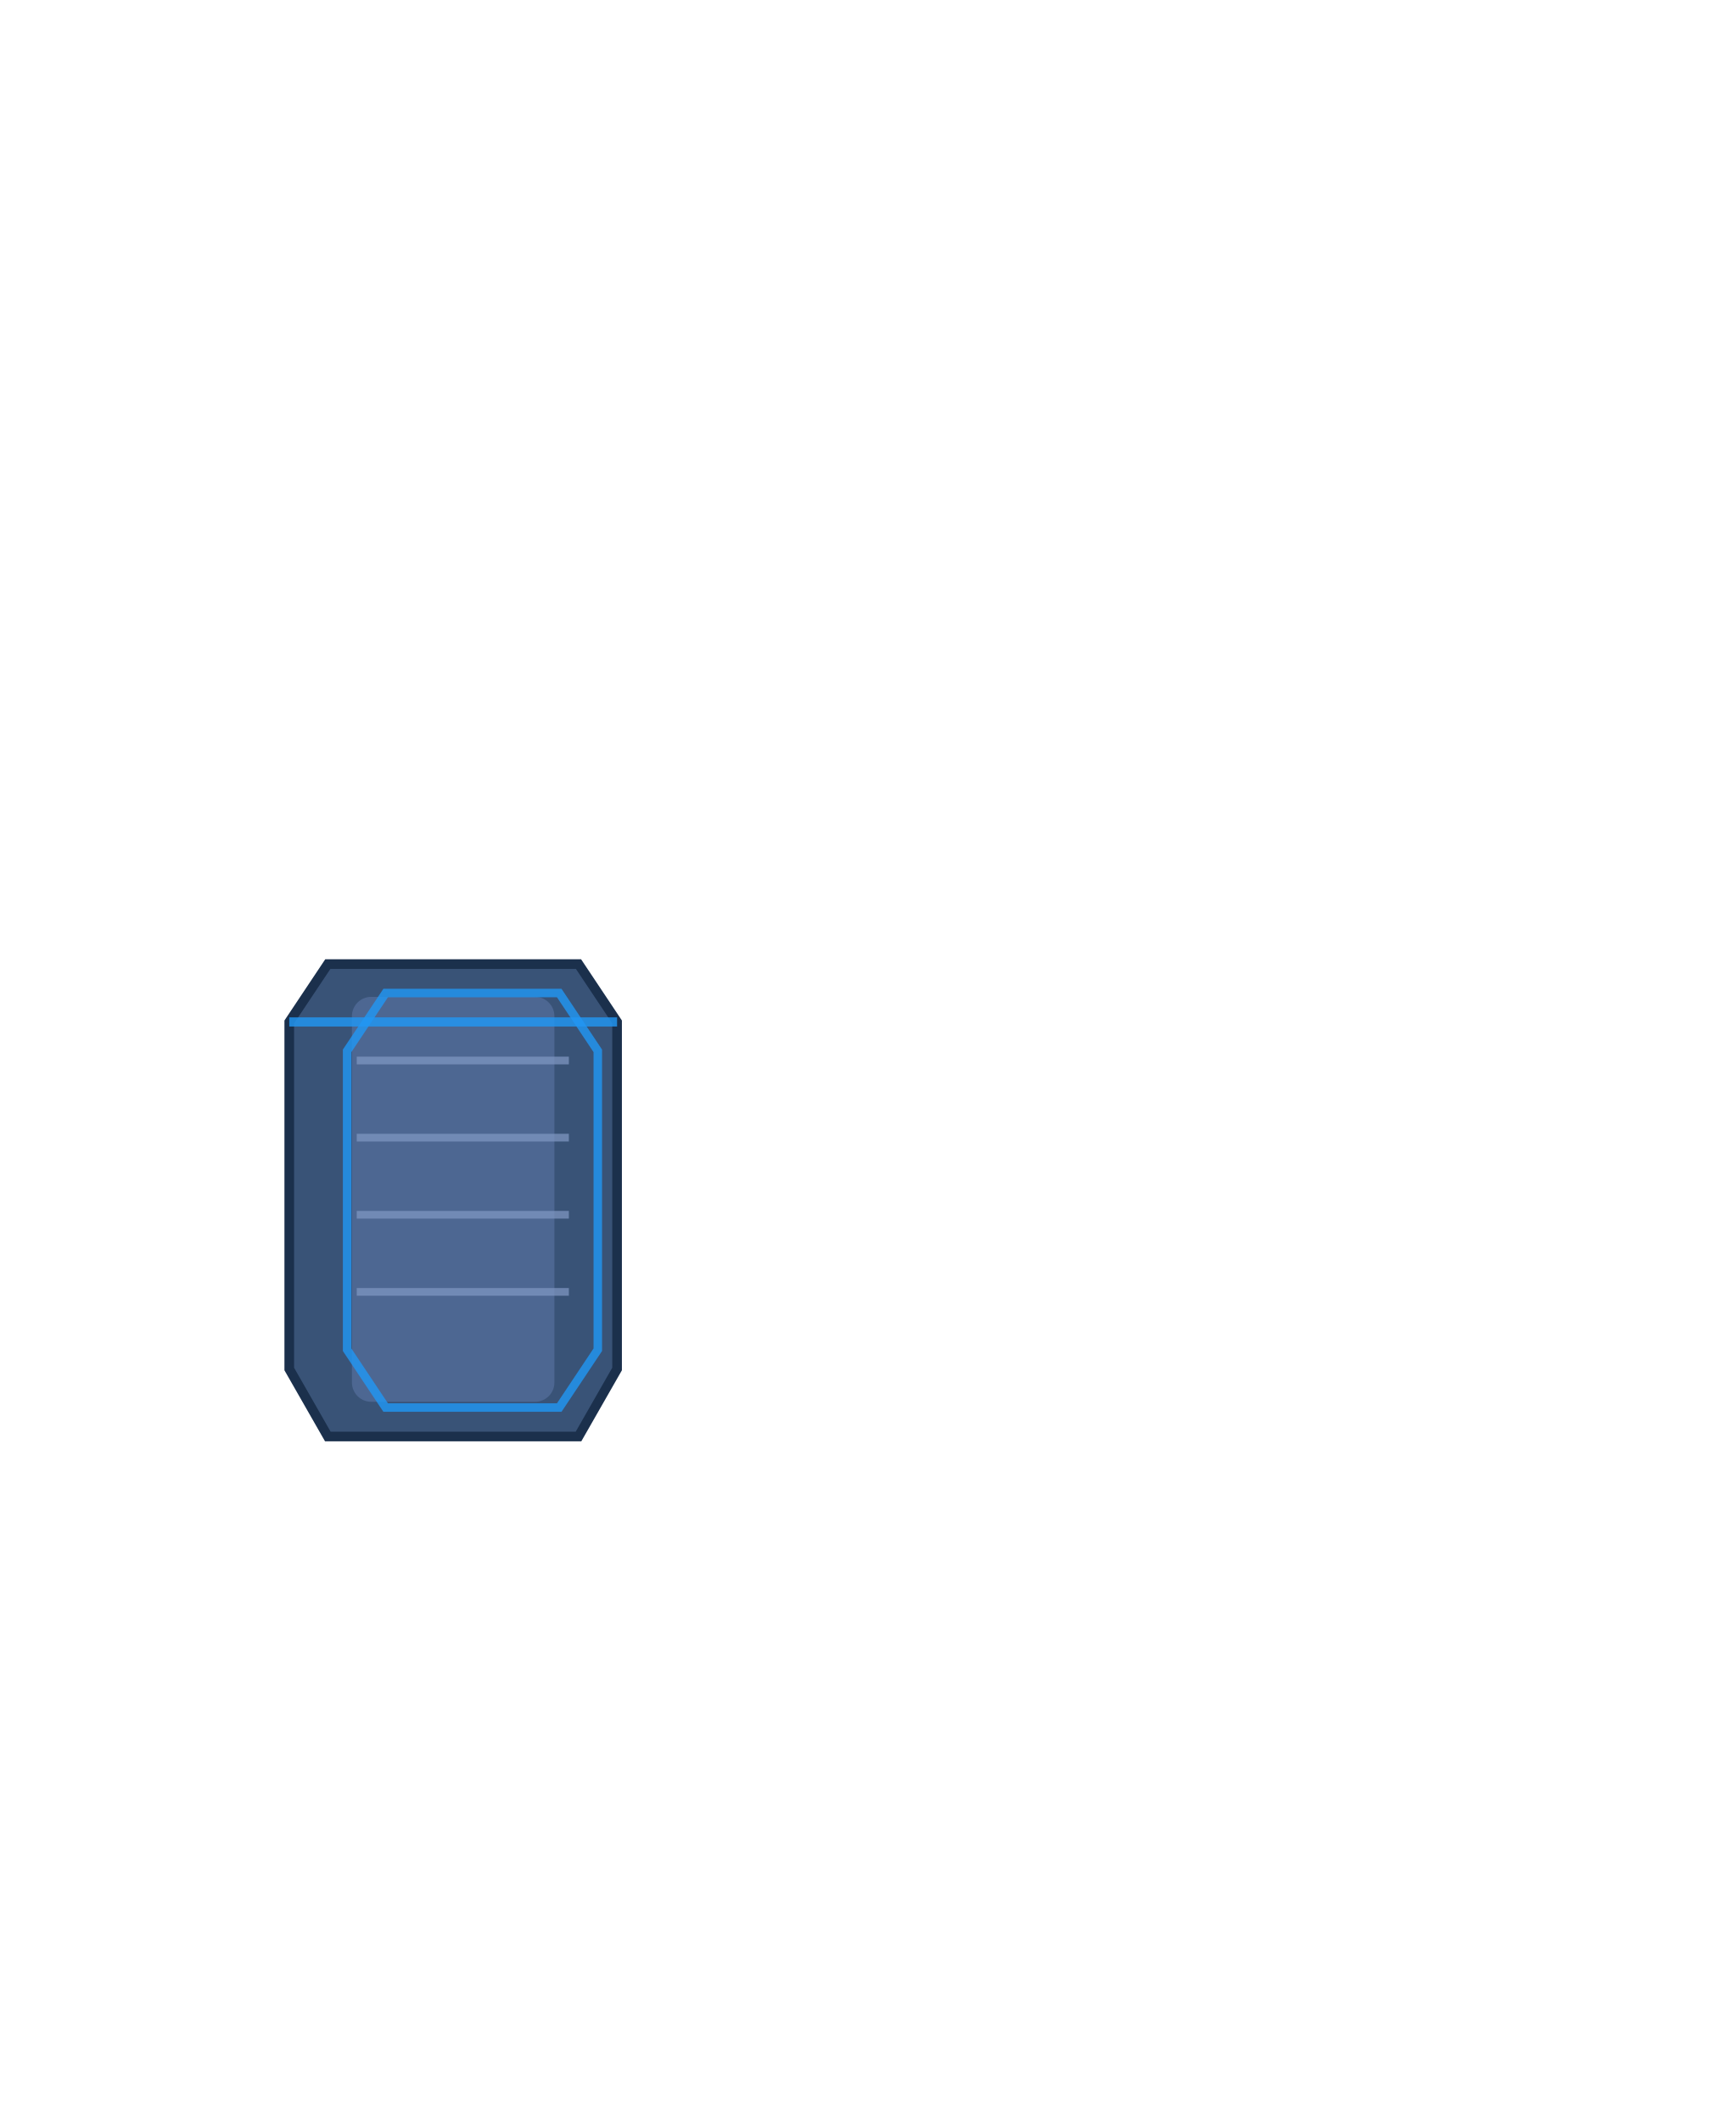
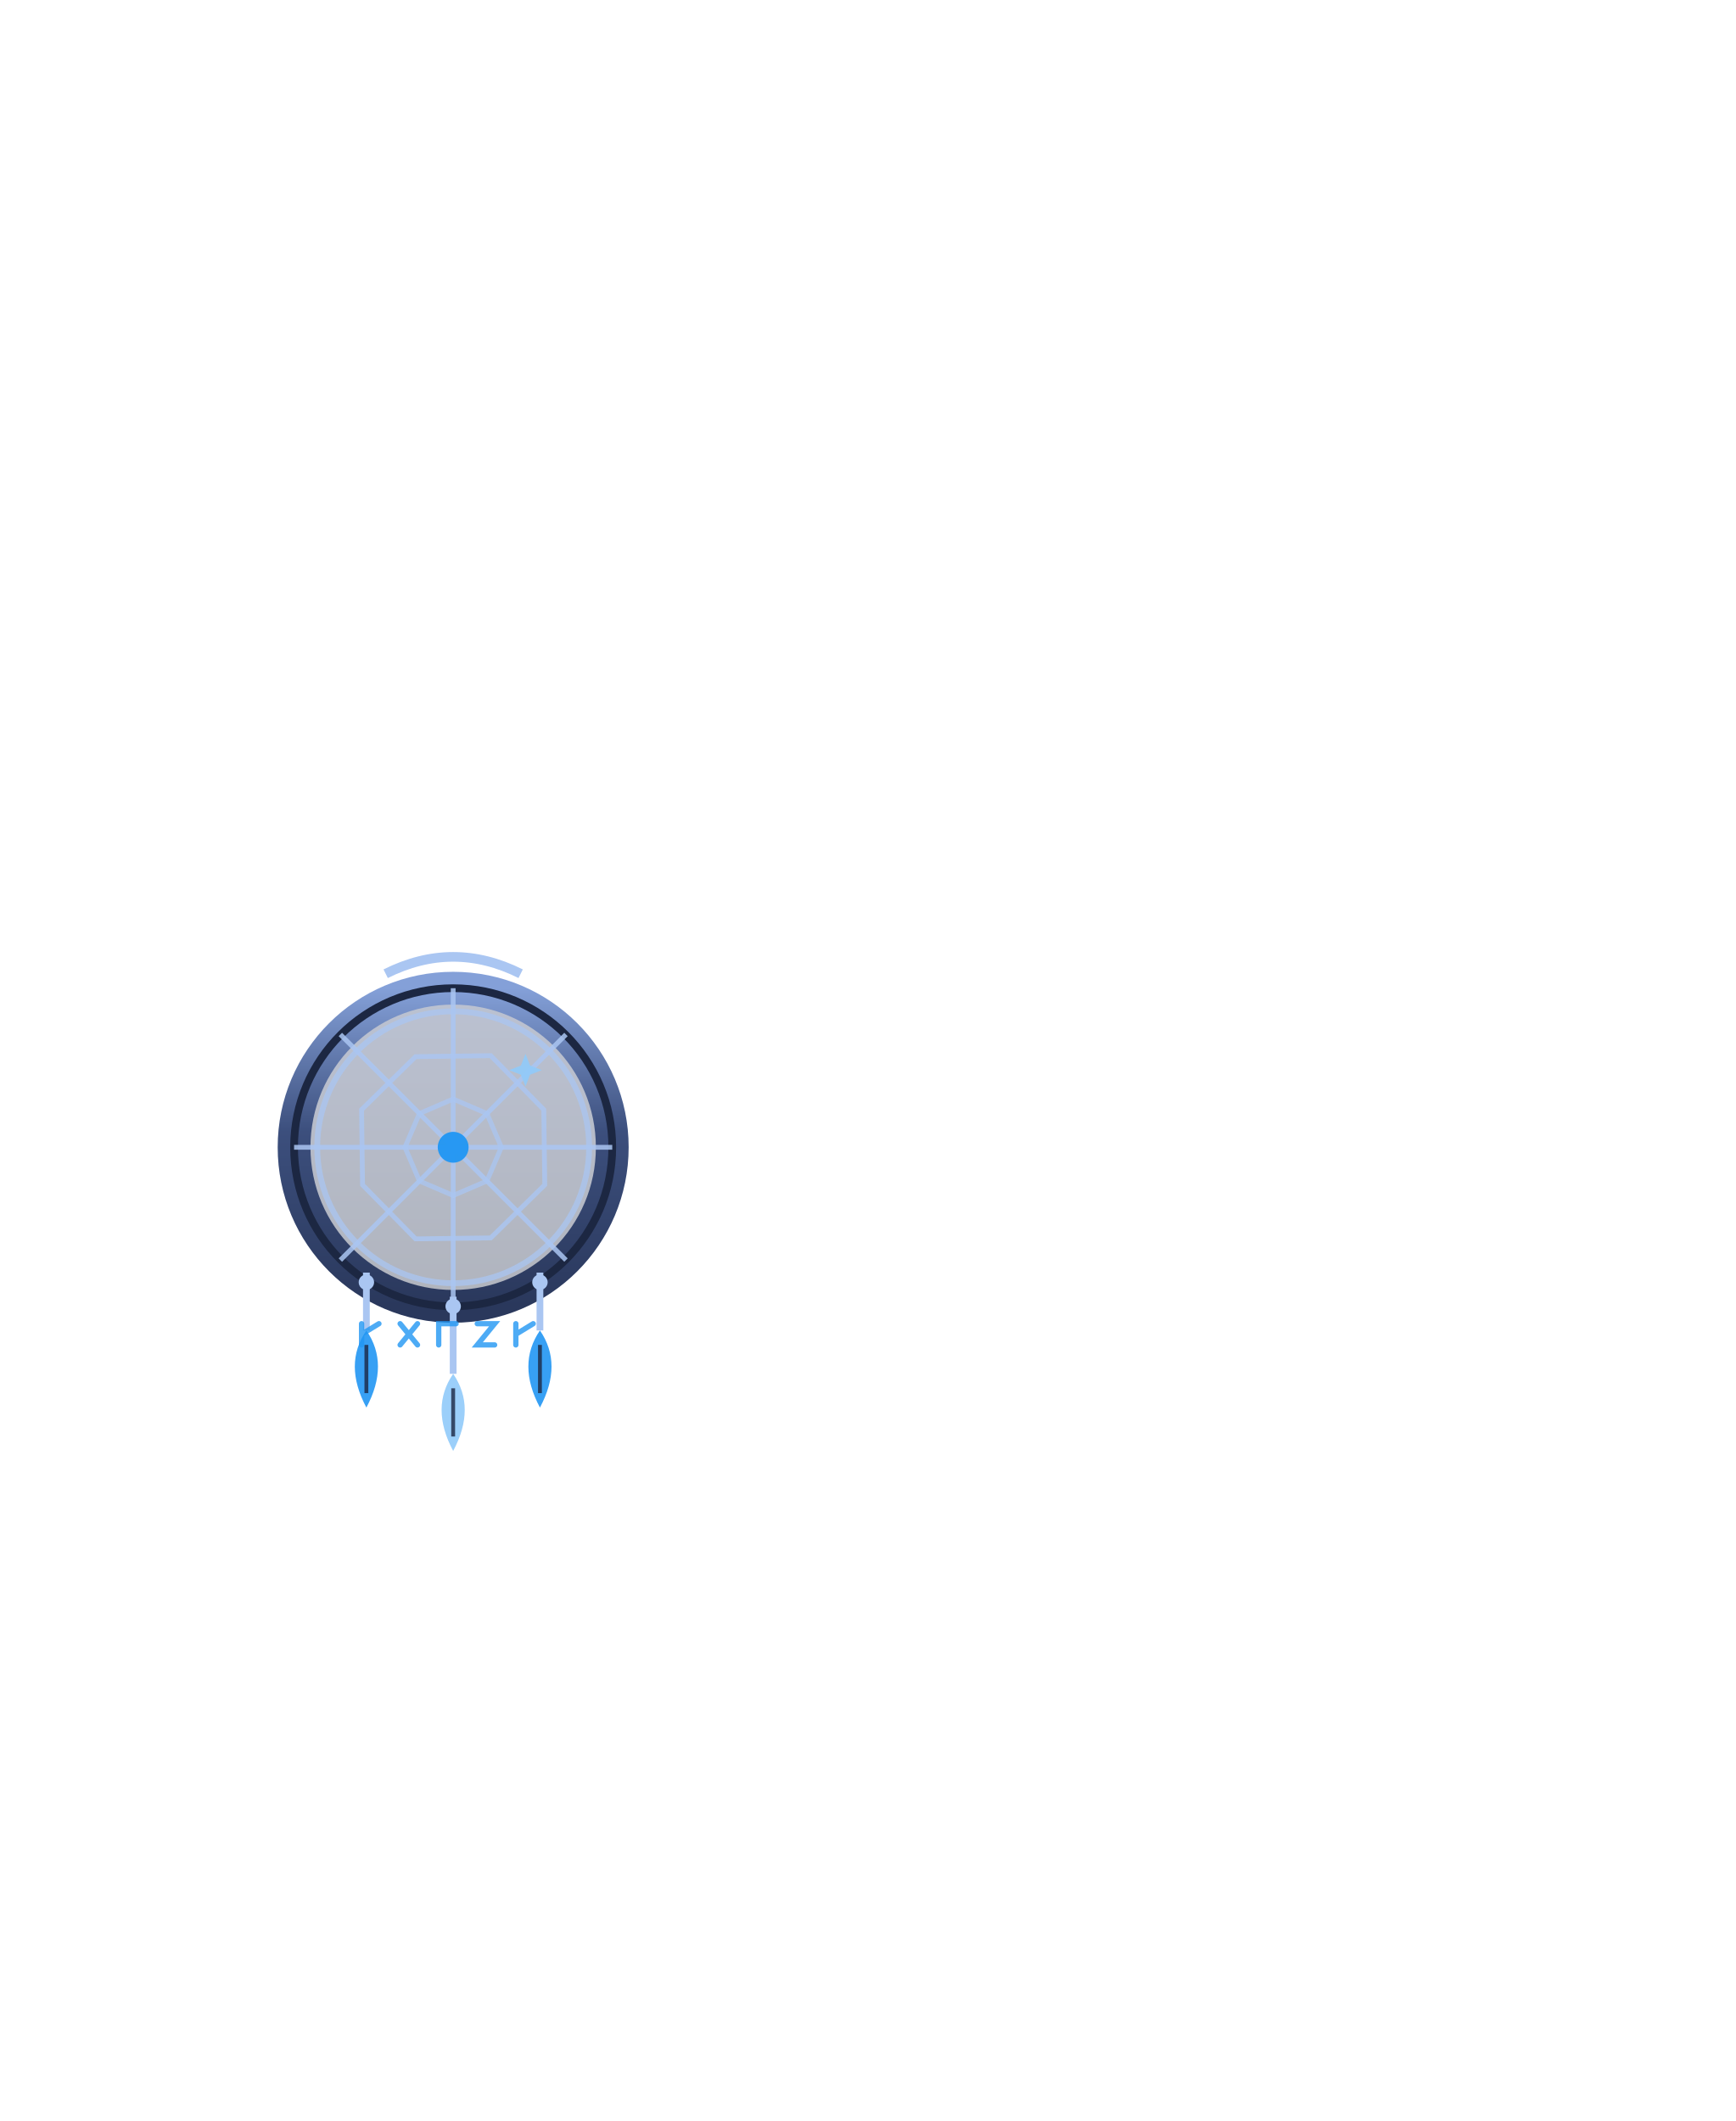
<svg xmlns="http://www.w3.org/2000/svg" viewBox="0 0 180 220" width="180" height="220">
+   <defs>
+     <linearGradient id="dWard2Weave" x1="0" y1="0" x2="0" y2="1">
+       <stop offset="0%" stop-color="#84a0d8" />
+       <stop offset="45%" stop-color="#3c4f7d" />
+       <stop offset="100%" stop-color="#2a385c" />
+     </linearGradient>
+     <linearGradient id="dWard2Deep" x1="0" y1="0" x2="0" y2="1">
+       <stop offset="0%" stop-color="#3c4f7d" />
+       <stop offset="100%" stop-color="#1c2742" />
+     </linearGradient>
+   </defs>
  <g id="shield_rare">
-     <path d="M34 100 L60 100 L64 106 L64 142 L60 149 L34 149 L30 142 L30 106 Z" fill="#395377" stroke="#1b304c" stroke-width="1" />
-     <rect x="36.5" y="103.4" width="21" height="42" rx="2" fill="#4f6995" opacity="0.9" />
-     <path d="M30 106 L64 106" stroke="#2196F3" stroke-width="0.95" opacity="0.82" />
-     <path d="M37 110 L59 110 M37 118 L59 118 M37 126 L59 126 M37 134 L59 134" stroke="#7f97c2" stroke-width="0.8" opacity="0.72" />
-     <path d="M40 103 L58 103 L62 109 L62 140 L58 146 L40 146 L36 140 L36 109 Z" fill="none" stroke="#2196F3" stroke-width="0.88" opacity="0.82" />
+     <circle cx="47" cy="119" r="16.5" fill="url(#dWard2Deep)" fill-opacity="0.35" stroke="url(#dWard2Weave)" stroke-width="3.4" />
+     <circle cx="47" cy="119" r="16.5" fill="none" stroke="#1c2742" stroke-width="0.8" />
+     <path d="M47 119 L63.5 119.0 M47 119 L58.7 130.7 M47 119 L47.0 135.5 M47 119 L35.3 130.7 M47 119 L30.5 119.0 M47 119 L35.3 107.3 M47 119 L47.0 102.5 M47 119 L58.7 107.3" stroke="#aac6f2" stroke-width="0.5" opacity="0.85" />
+     <path d="M56.5 122.9 L50.9 128.4 L43.1 128.5 L37.6 122.9 L37.5 115.1 L43.1 109.6 L50.9 109.5 L56.4 115.1 Z" fill="none" stroke="#aac6f2" stroke-width="0.5" opacity="0.8" />
+     <path d="M52.0 119.0 L50.5 122.5 L47.0 124.0 L43.5 122.5 L42.0 119.0 L43.5 115.5 L47.0 114.0 L50.5 115.5 Z" fill="none" stroke="#aac6f2" stroke-width="0.5" opacity="0.75" />
+     <circle cx="47" cy="119" r="1.6" fill="#2196F3" opacity="0.95" />
+     <path d="M40 101.0 Q47 97.5 54 101.0" stroke="#aac6f2" stroke-width="1" fill="none" />
+     <g>
+       <animateTransform attributeName="transform" type="rotate" values="-3 38 132.0;3 38 132.0;-3 38 132.0" dur="4.2s" repeatCount="indefinite" />
+       <path d="M38 132.0 L38 138.0" stroke="#aac6f2" stroke-width="0.7" />
+       <path d="M38 138.0 Q35.6 141.5 38 146.0 Q40.4 141.5 38 138.0 Z" fill="#2196F3" opacity="0.9" />
+       <path d="M38 139.5 L38 144.5" stroke="#1c2742" stroke-width="0.4" opacity="0.8" />
+     </g>
+     <g>
+       <animateTransform attributeName="transform" type="rotate" values="-3 47 134.5;3 47 134.5;-3 47 134.5" dur="5s" repeatCount="indefinite" />
+       <path d="M47 134.5 L47 142.5" stroke="#aac6f2" stroke-width="0.7" />
+       <path d="M47 142.5 Q44.6 146.0 47 150.5 Q49.4 146.0 47 142.5 Z" fill="#90caf9" opacity="0.9" />
+       <path d="M47 144.0 L47 149.0" stroke="#1c2742" stroke-width="0.4" opacity="0.8" />
+     </g>
+     <g>
+       <animateTransform attributeName="transform" type="rotate" values="-3 56 132.0;3 56 132.0;-3 56 132.0" dur="4.6s" repeatCount="indefinite" />
+       <path d="M56 132.0 L56 138.0" stroke="#aac6f2" stroke-width="0.7" />
+       <path d="M56 138.0 Q53.6 141.5 56 146.0 Q58.4 141.5 56 138.0 Z" fill="#2196F3" opacity="0.9" />
+       <path d="M56 139.5 L56 144.5" stroke="#1c2742" stroke-width="0.4" opacity="0.8" />
+     </g>
+     <circle cx="38" cy="133.0" r="0.8" fill="#aac6f2" />
+     <circle cx="47" cy="135.5" r="0.8" fill="#aac6f2" />
+     <circle cx="56" cy="133.0" r="0.8" fill="#aac6f2" />
+     <circle cx="47" cy="119" r="14.1" fill="none" stroke="#aac6f2" stroke-width="0.6" opacity="0.75" />
+     <path d="M54.5 109.3 L54.976 110.524 L56.2 111 L54.976 111.476 L54.5 112.7 L54.024 111.476 L52.8 111 L54.024 110.524 Z" fill="#90caf9" opacity="0.9" />
+     <path d="M37.5 137.3 L37.5 139.5 M37.5 138.4 L39.3 137.3 M41.5 137.3 L43.3 139.5 M43.3 137.3 L41.5 139.5 M45.5 139.5 L45.5 137.3 L47.3 137.3 M49.5 137.3 L51.3 137.3 L49.5 139.5 L51.3 139.5 M53.5 137.3 L53.5 139.5 M53.5 138.4 L55.3 137.3" stroke="#2196F3" stroke-width="0.55" fill="none" opacity="0.8" stroke-linecap="round" />
  </g>
</svg>
